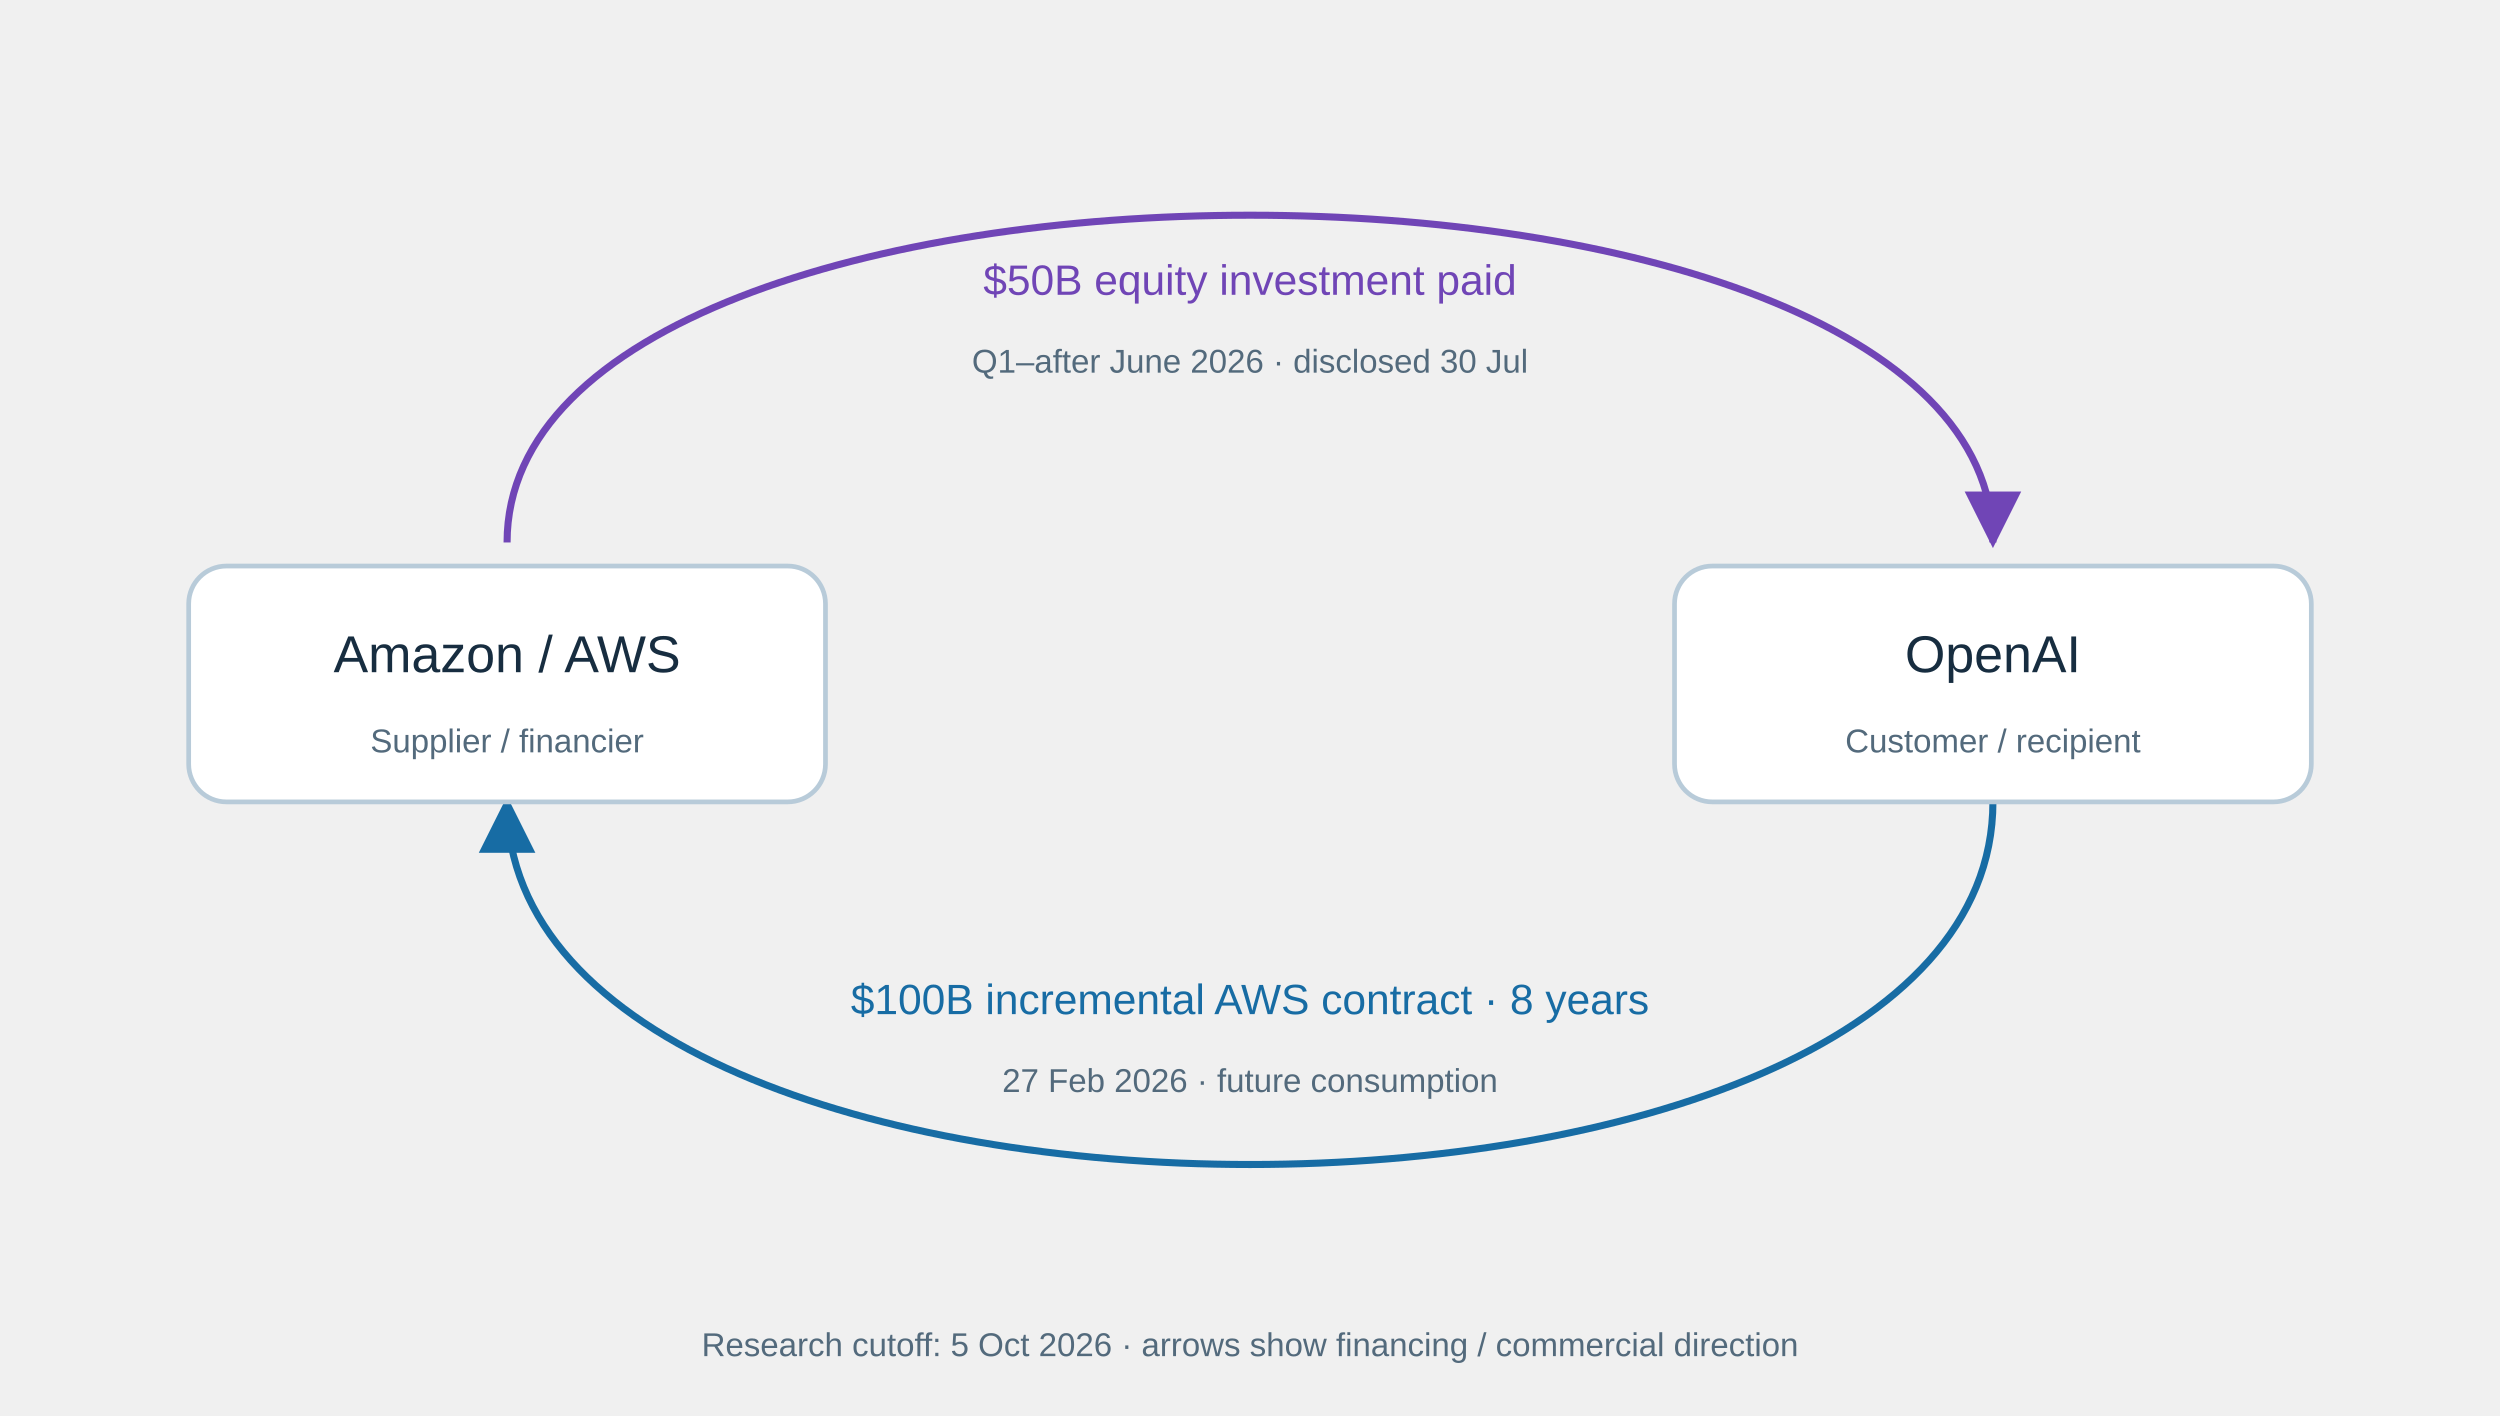
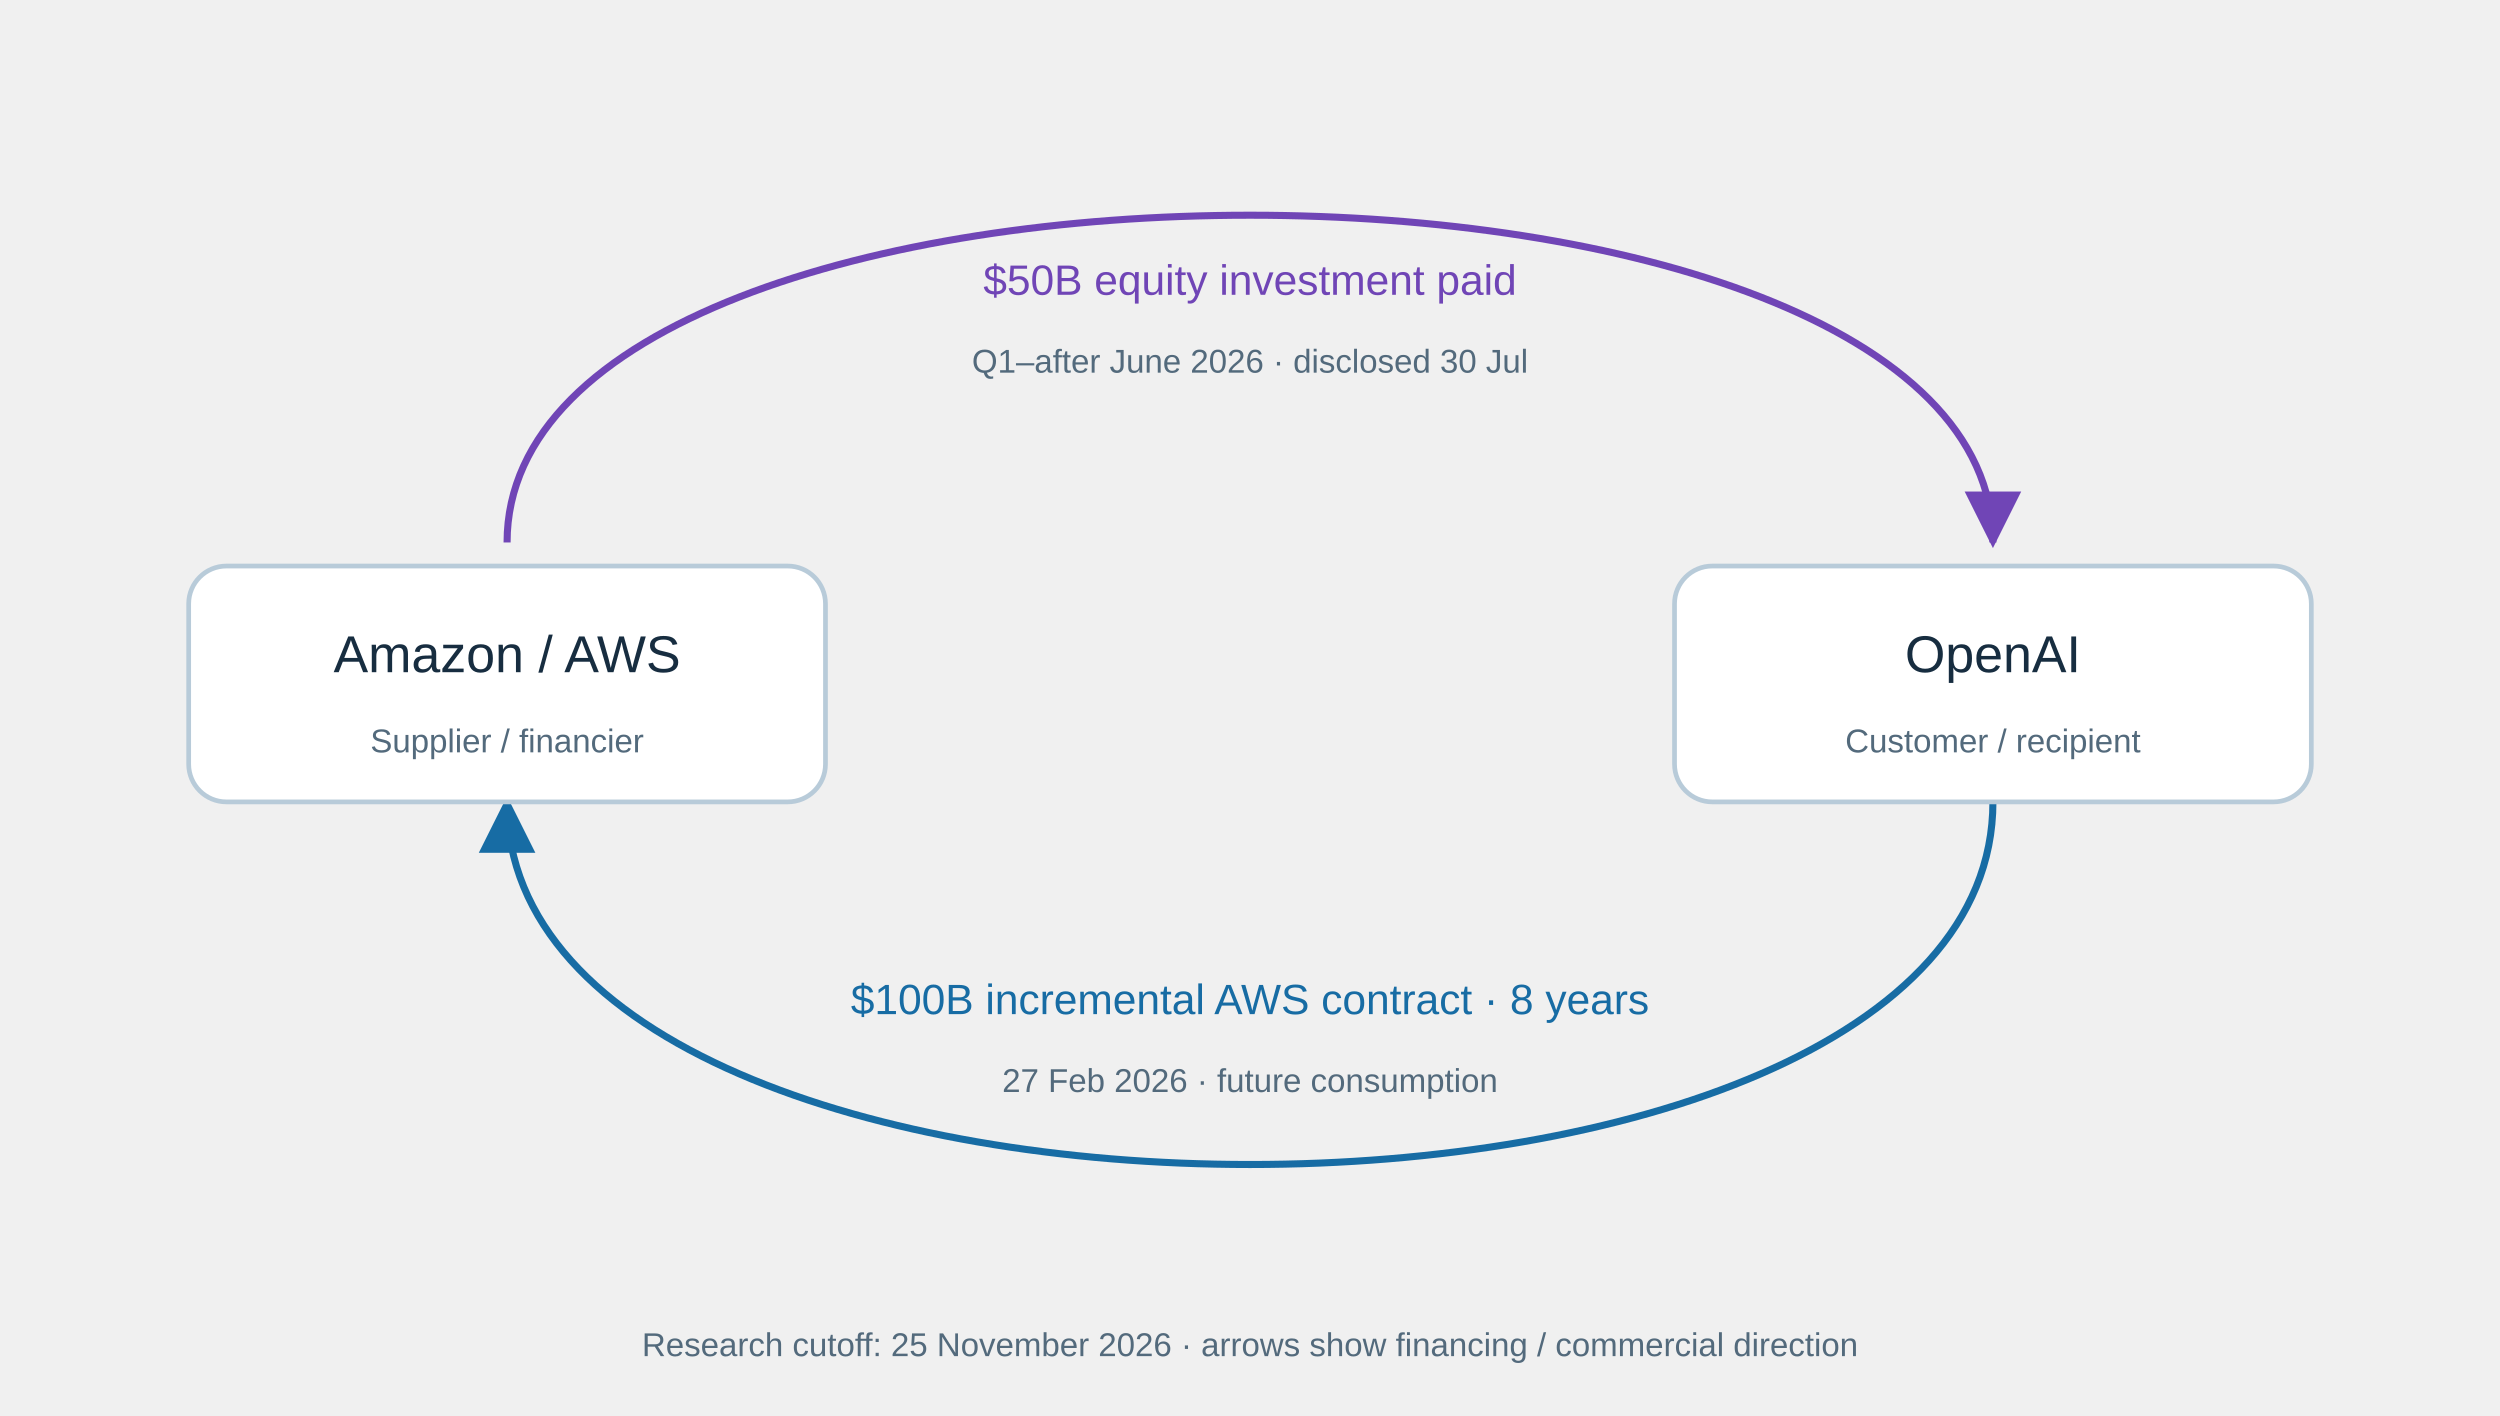
<svg xmlns="http://www.w3.org/2000/svg" viewBox="0 0 1060 600" role="img" aria-labelledby="amazon-openai-title amazon-openai-desc" style="font-family:Arial,sans-serif;background:#f8fafc">
  <defs>
    <marker id="amazon-openai-paid" viewBox="0 0 10 10" refX="9" refY="5" markerWidth="8" markerHeight="8" orient="auto-start-reverse">
      <path d="M0 0 L10 5 L0 10 z" fill="#7045b6" />
    </marker>
    <marker id="amazon-openai-commitment" viewBox="0 0 10 10" refX="9" refY="5" markerWidth="8" markerHeight="8" orient="auto-start-reverse">
      <path d="M0 0 L10 5 L0 10 z" fill="#7045b6" />
    </marker>
    <marker id="amazon-openai-purchase" viewBox="0 0 10 10" refX="9" refY="5" markerWidth="8" markerHeight="8" orient="auto-start-reverse">
      <path d="M0 0 L10 5 L0 10 z" fill="#176ca4" />
    </marker>
    <marker id="amazon-openai-guarantee" viewBox="0 0 10 10" refX="9" refY="5" markerWidth="8" markerHeight="8" orient="auto-start-reverse">
      <path d="M0 0 L10 5 L0 10 z" fill="#a16a0a" />
    </marker>
    <marker id="amazon-openai-incentive" viewBox="0 0 10 10" refX="9" refY="5" markerWidth="8" markerHeight="8" orient="auto-start-reverse">
      <path d="M0 0 L10 5 L0 10 z" fill="#aa4280" />
    </marker>
  </defs>
  <path d="M 215 230 C 215 45 845 45 845 230" fill="none" stroke="#7045b6" stroke-width="3" marker-end="url(#amazon-openai-paid)" />
  <text x="530" y="125" text-anchor="middle" font-size="18" fill="#7045b6">$50B equity investment paid</text>
  <text x="530" y="158" text-anchor="middle" font-size="14" fill="#536a7c">Q1–after June 2026 · disclosed 30 Jul</text>
  <path d="M 845 340 C 845 545 215 545 215 340" fill="none" stroke="#176ca4" stroke-width="3" marker-end="url(#amazon-openai-purchase)" />
  <text x="530" y="430" text-anchor="middle" font-size="18" fill="#176ca4">$100B incremental AWS contract · 8 years</text>
  <text x="530" y="463" text-anchor="middle" font-size="14" fill="#536a7c">27 Feb 2026 · future consumption</text>
  <rect x="80" y="240" width="270" height="100" rx="16" fill="#fff" stroke="#b8cbd9" stroke-width="2" />
  <text x="215" y="285" text-anchor="middle" font-size="22" fill="#172d40">Amazon / AWS</text>
  <text x="215" y="319" text-anchor="middle" font-size="14" fill="#536a7c">Supplier / financier</text>
  <rect x="710" y="240" width="270" height="100" rx="16" fill="#fff" stroke="#b8cbd9" stroke-width="2" />
  <text x="845" y="285" text-anchor="middle" font-size="22" fill="#172d40">OpenAI</text>
  <text x="845" y="319" text-anchor="middle" font-size="14" fill="#536a7c">Customer / recipient</text>
-   <text x="530" y="575" text-anchor="middle" font-size="14" fill="#536a7c">Research cutoff: 5 Oct 2026 · arrows show financing / commercial direction</text>
+   <text x="530" y="575" text-anchor="middle" font-size="14" fill="#536a7c">Research cutoff: 25 November 2026 · arrows show financing / commercial direction</text>
</svg>
